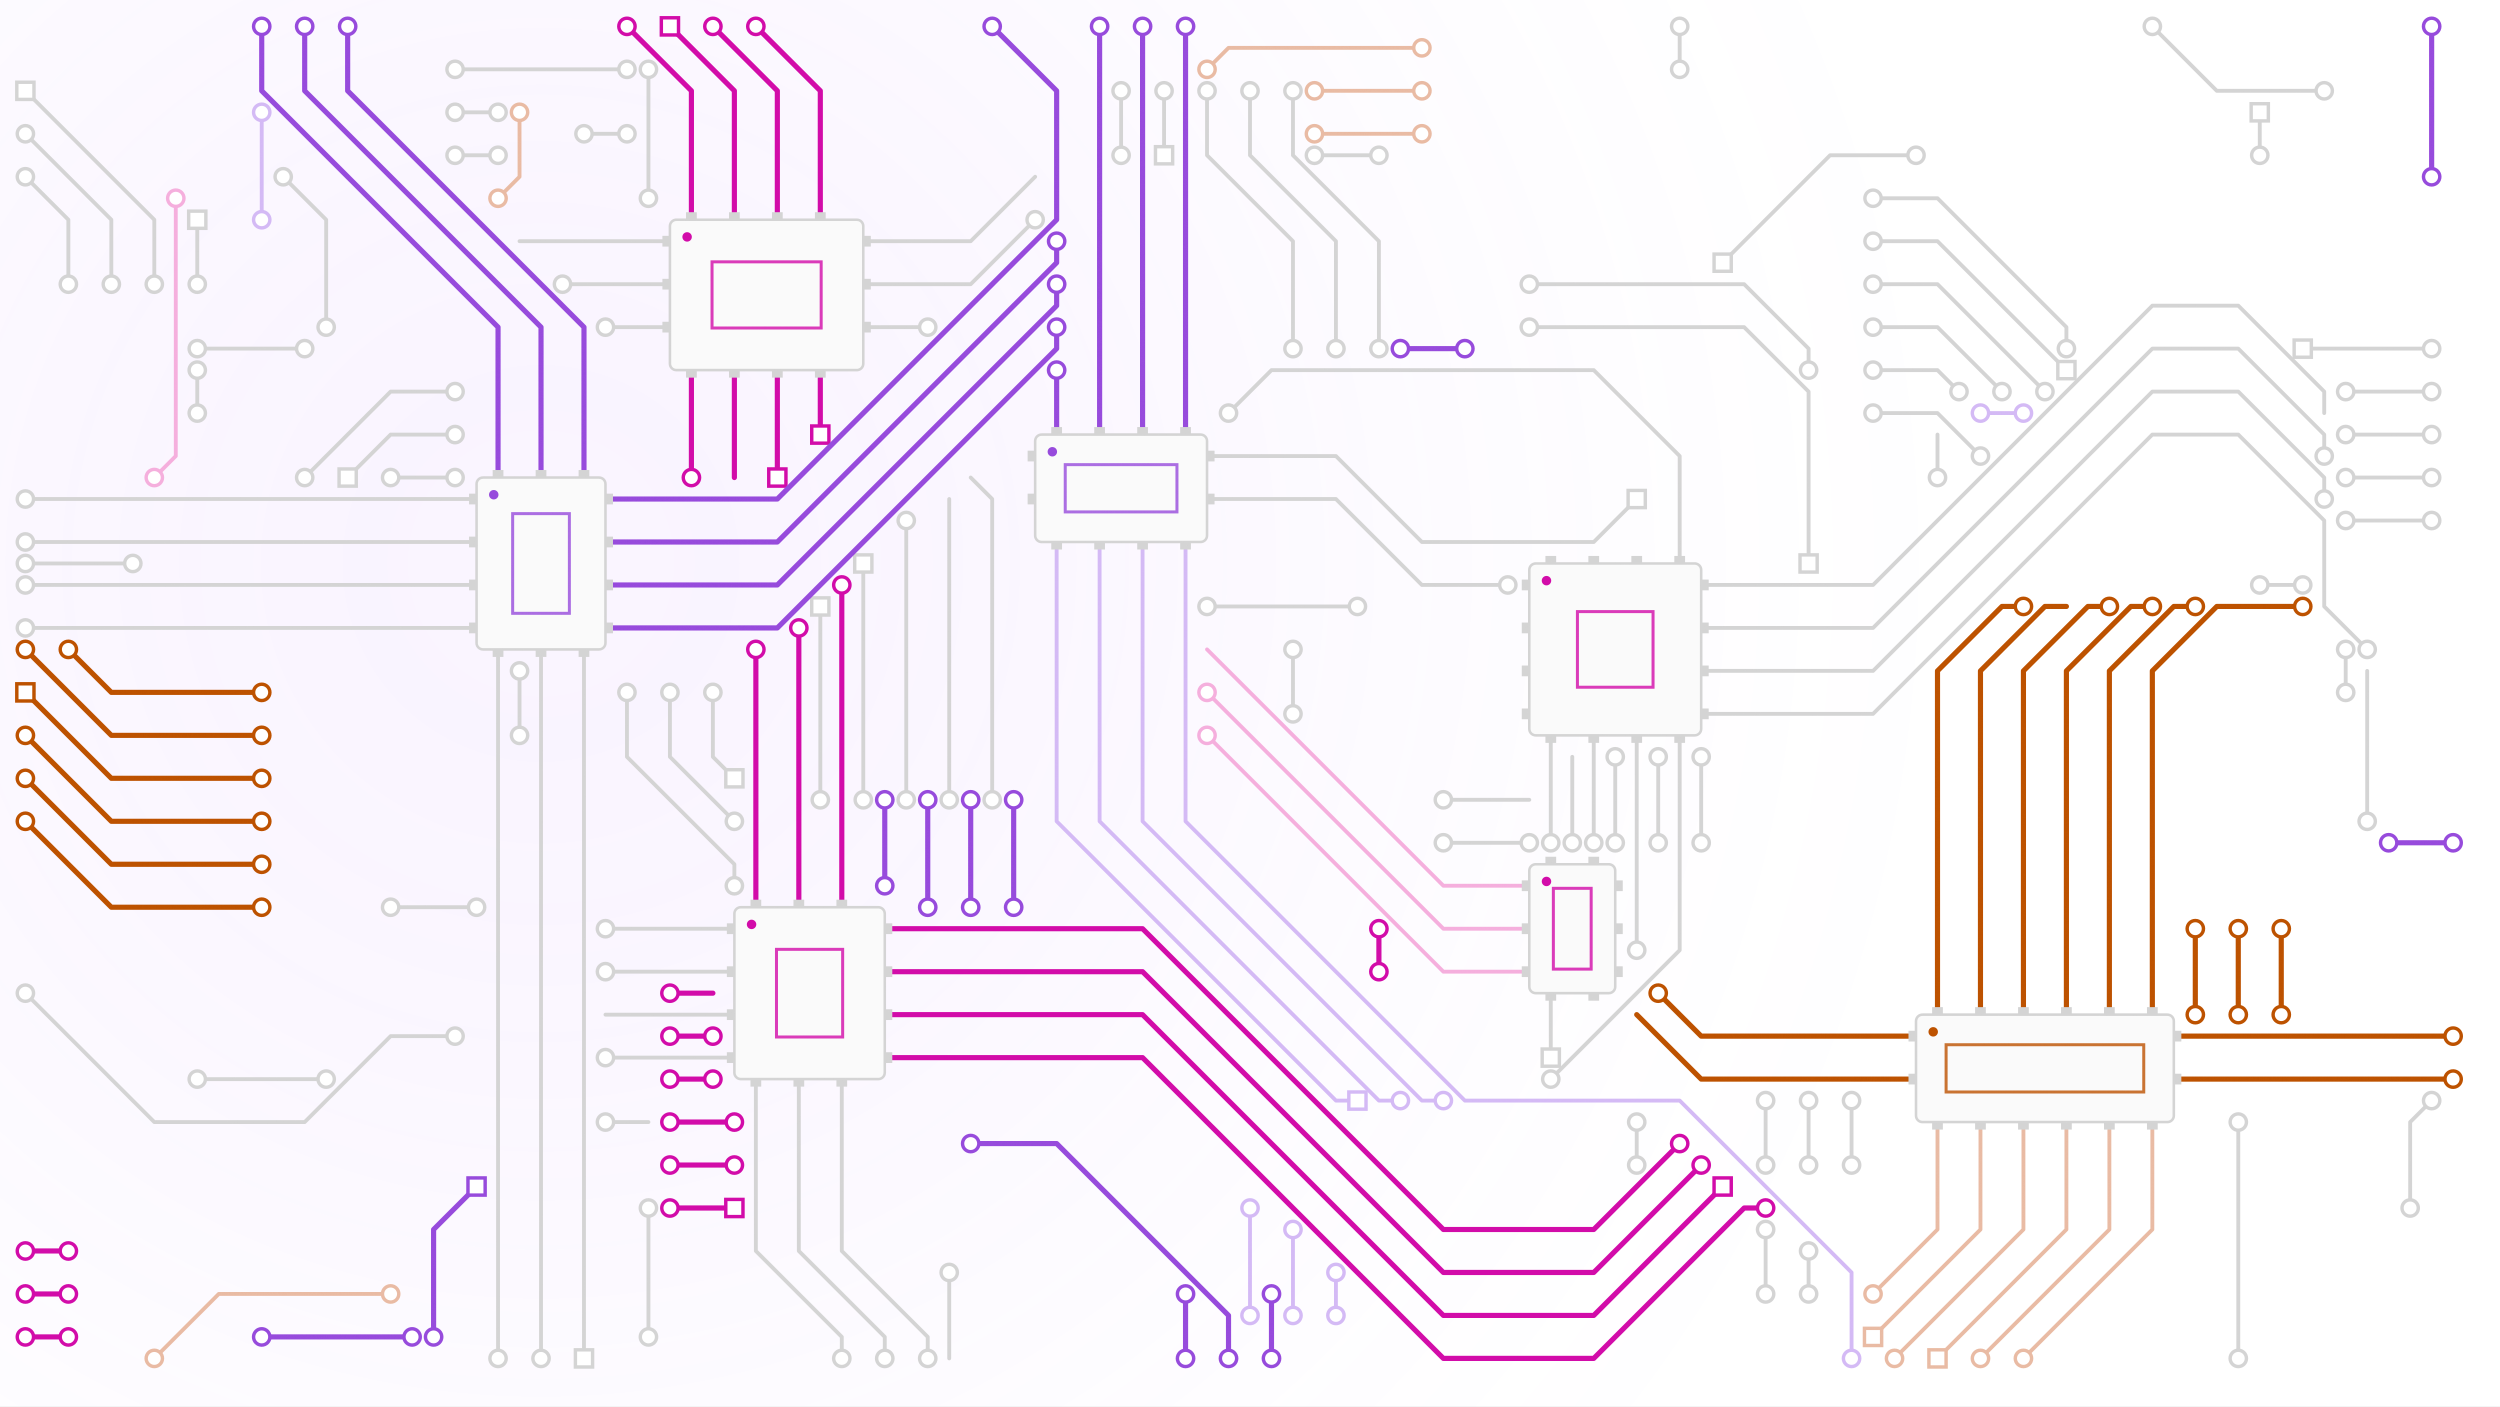
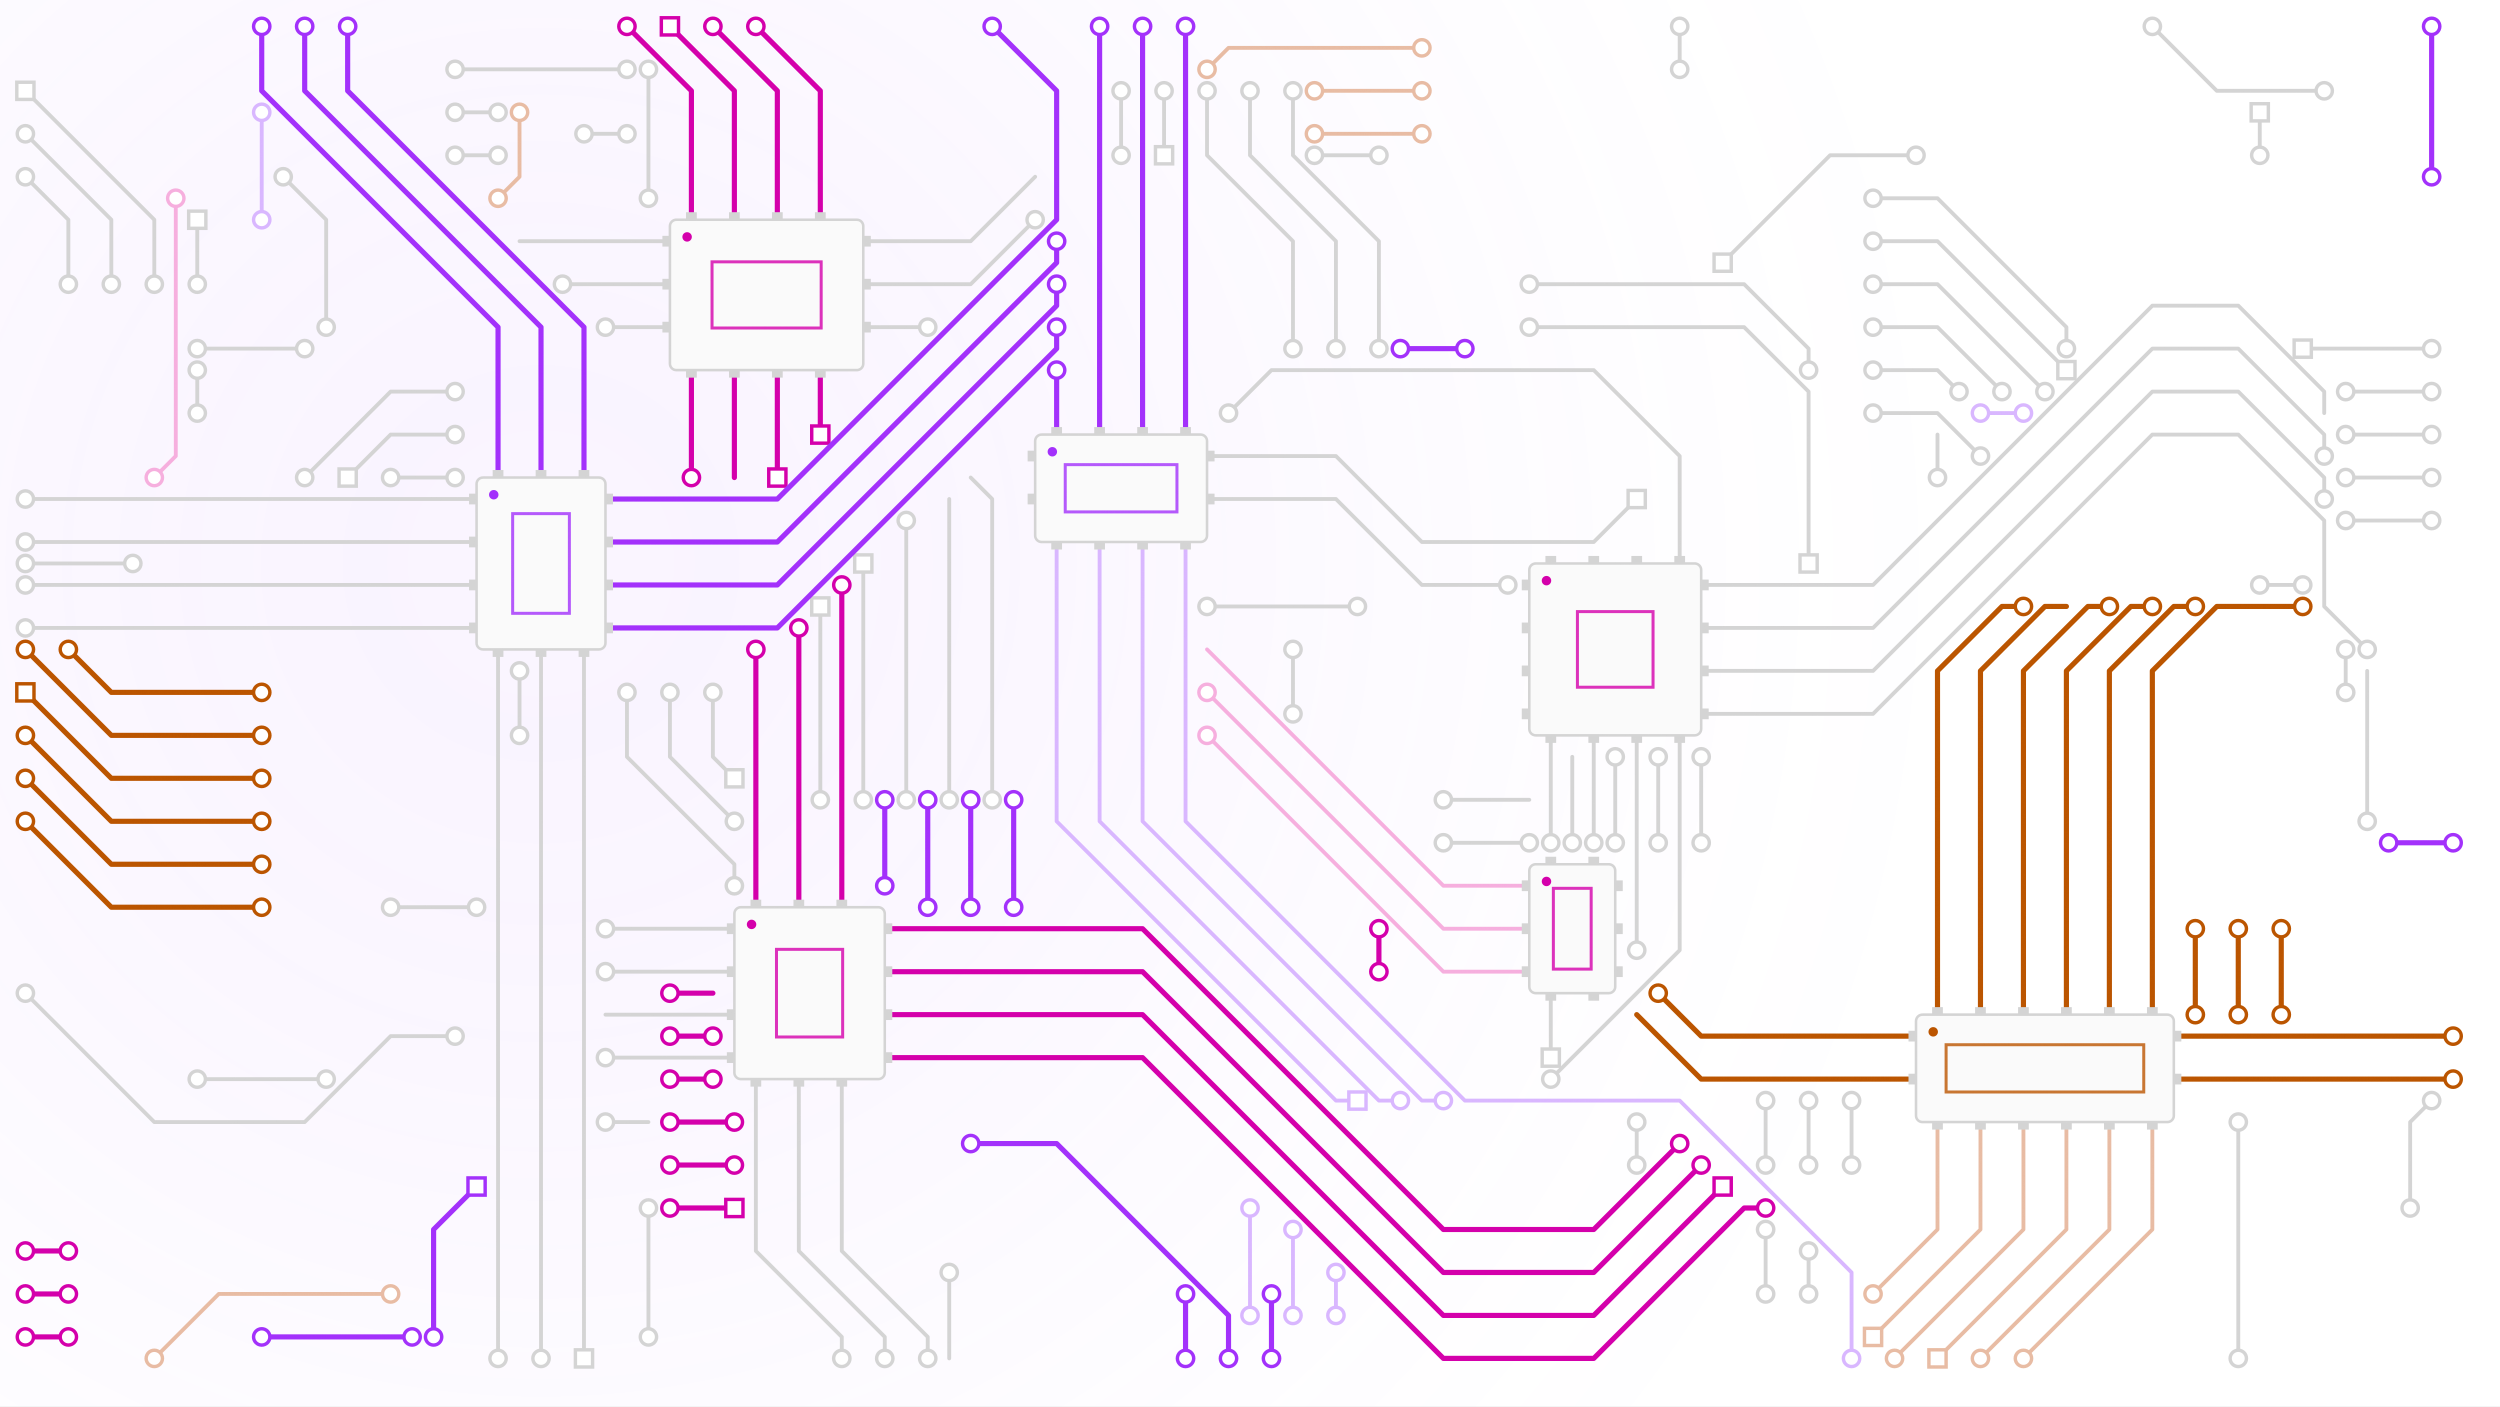
<svg xmlns="http://www.w3.org/2000/svg" width="3840" height="2160" viewBox="0 0 3840 2160">
  <defs>
    <filter id="glow" x="-20%" y="-20%" width="140%" height="140%">
      <feGaussianBlur in="SourceGraphic" stdDeviation="0.4" result="b" />
      <feComponentTransfer in="b" result="g">
        <feFuncA type="linear" slope="1.2" />
      </feComponentTransfer>
      <feMerge>
        <feMergeNode in="g" />
        <feMergeNode in="SourceGraphic" />
      </feMerge>
    </filter>
    <radialGradient id="glow-bg" gradientUnits="userSpaceOnUse" cx="831" cy="865.5" r="2304">
      <stop offset="0" stop-color="#bb7aff" stop-opacity="0.08" />
      <stop offset="0.125" stop-color="#bb7aff" stop-opacity="0.077" />
      <stop offset="0.25" stop-color="#bb7aff" stop-opacity="0.068" />
      <stop offset="0.375" stop-color="#bb7aff" stop-opacity="0.055" />
      <stop offset="0.5" stop-color="#bb7aff" stop-opacity="0.04" />
      <stop offset="0.625" stop-color="#bb7aff" stop-opacity="0.025" />
      <stop offset="0.75" stop-color="#bb7aff" stop-opacity="0.013" />
      <stop offset="0.875" stop-color="#bb7aff" stop-opacity="0.003" />
      <stop offset="1" stop-color="#bb7aff" stop-opacity="0" />
    </radialGradient>
    <filter id="grain" x="0" y="0" width="100%" height="100%" color-interpolation-filters="sRGB">
      <feTurbulence type="fractalNoise" baseFrequency="0.85" numOctaves="2" seed="55625" stitchTiles="stitch" />
      <feColorMatrix type="matrix" values="0.33 0.33 0.33 0 0 0.33 0.33 0.33 0 0 0.33 0.33 0.33 0 0 0 0 0 0 1" />
    </filter>
  </defs>
  <rect width="3840" height="2160" fill="#ffffff" />
  <rect width="3840" height="2160" fill="url(#glow-bg)" />
  <g transform="translate(6 7.5) scale(33)">
    <g>
      <path d="M21.65 23L21 23L1 23M21.65 25L21 25L1 25M21.65 27L21 27L1 27M21.65 29L21 29L1 29M23 30.35L23 31L23 63M25 30.35L25 31L25 63M27 30.35L27 31L27 63M40.35 11L41 11L45 11L48 8M40.35 13L41 13L45 13L48 10M40.35 15L41 15L43 15M30.65 11L30 11L24 11M30.65 13L30 13L26 13M30.65 15L30 15L28 15M56.35 21L57 21L62 21L66 25L74 25L76 23M56.35 23L57 23L62 23L66 27L70 27M79.35 27L80 27L87 27L100 14L104 14L108 18L108 19M79.35 29L80 29L87 29L100 16L104 16L108 20L108 21M79.35 31L80 31L87 31L100 18L104 18L108 22L108 23M79.35 33L80 33L87 33L100 20L104 20L108 24L108 28L110 30M72 34.35L72 35L72 39M74 34.35L74 35L74 39M76 34.35L76 35L76 44M78 34.35L78 35L78 44L72 50M78 25.65L78 25L78 21L74 17L59 17L57 19M72 46.35L72 47L72 49M33.65 43L33 43L28 43M33.65 45L33 45L28 45M33.65 47L33 47L28 47M33.65 49L33 49L28 49M35 50.35L35 51L35 58L39 62L39 63M37 50.35L37 51L37 58L41 62L41 63M39 50.35L39 51L39 58L43 62L43 63M109 32L109 30M67 37L71 37M67 39L71 39M60 4L60 7L64 11L64 16M58 4L58 7L62 11L62 16M56 4L56 7L60 11L60 16M54 4L54 7M52 4L52 7M71 13L81 13L84 16L84 17M71 15L81 15L84 18L84 26M30 9L30 3M104 52L104 63M87 9L90 9L96 15L96 16M87 11L90 11L96 17M87 13L90 13L95 18M87 15L90 15L93 18M87 17L90 17L91 18M87 19L90 19L92 21M30 62L30 56M14 16L9 16M38 37L38 28M40 37L40 26M42 37L42 24M44 37L44 23M46 37L46 23L45 22M9 50L15 50M44 59L44 63M73 39L73 35M75 39L75 35M77 39L77 35M79 39L79 35M21 48L18 48L14 52L7 52L1 46M76 54L76 52M82 54L82 51M84 54L84 51M86 54L86 51M63 28L56 28M89 7L85 7L80 12M3 13L3 10L1 8M5 13L5 10L1 6M7 13L7 10L1 4M9 13L9 10M21 22L18 22M21 20L18 20L16 22M21 18L18 18L14 22M9 19L9 17M90 22L90 20M18 42L22 42M105 27L107 27M15 15L15 10L13 8M112 56L112 52L113 51M78 3L78 1M21 3L29 3M21 5L23 5M21 7L23 7M33 32L33 35L34 36M31 32L31 35L34 38M29 32L29 35L34 40L34 41M28 52L30 52M60 30L60 33M108 4L103 4L100 1M110 38L110 31M82 60L82 57M84 60L84 58M24 34L24 31M64 7L61 7M27 6L29 6M113 24L109 24M113 22L109 22M113 20L109 20M113 18L109 18M113 16L107 16M6 26L1 26M105 7L105 5" fill="none" stroke="#d4d4d4" stroke-width=".18" stroke-linejoin="round" stroke-linecap="round" />
      <g fill="#ffffff" stroke="#d4d4d4" stroke-width=".16">
        <circle cx="1" cy="23" r=".38" />
        <circle cx="1" cy="25" r=".38" />
        <circle cx="1" cy="27" r=".38" />
        <circle cx="1" cy="29" r=".38" />
        <circle cx="23" cy="63" r=".38" />
        <circle cx="25" cy="63" r=".38" />
        <rect x="26.6" y="62.6" width=".8" height=".8" />
        <circle cx="48" cy="10" r=".38" />
        <circle cx="43" cy="15" r=".38" />
        <circle cx="26" cy="13" r=".38" />
        <circle cx="28" cy="15" r=".38" />
        <rect x="75.6" y="22.6" width=".8" height=".8" />
        <circle cx="70" cy="27" r=".38" />
        <circle cx="108" cy="21" r=".38" />
        <circle cx="108" cy="23" r=".38" />
        <circle cx="110" cy="30" r=".38" />
        <circle cx="72" cy="39" r=".38" />
        <circle cx="74" cy="39" r=".38" />
        <circle cx="76" cy="44" r=".38" />
        <circle cx="72" cy="50" r=".38" />
        <circle cx="57" cy="19" r=".38" />
        <rect x="71.6" y="48.6" width=".8" height=".8" />
        <circle cx="28" cy="43" r=".38" />
        <circle cx="28" cy="45" r=".38" />
        <circle cx="28" cy="49" r=".38" />
        <circle cx="39" cy="63" r=".38" />
        <circle cx="41" cy="63" r=".38" />
        <circle cx="43" cy="63" r=".38" />
        <circle cx="109" cy="32" r=".38" />
        <circle cx="109" cy="30" r=".38" />
        <circle cx="67" cy="37" r=".38" />
        <circle cx="67" cy="39" r=".38" />
        <circle cx="71" cy="39" r=".38" />
        <circle cx="60" cy="4" r=".38" />
        <circle cx="64" cy="16" r=".38" />
        <circle cx="58" cy="4" r=".38" />
        <circle cx="62" cy="16" r=".38" />
        <circle cx="56" cy="4" r=".38" />
        <circle cx="60" cy="16" r=".38" />
        <circle cx="54" cy="4" r=".38" />
        <rect x="53.6" y="6.6" width=".8" height=".8" />
        <circle cx="52" cy="4" r=".38" />
        <circle cx="52" cy="7" r=".38" />
        <circle cx="71" cy="13" r=".38" />
        <circle cx="84" cy="17" r=".38" />
        <circle cx="71" cy="15" r=".38" />
        <rect x="83.6" y="25.6" width=".8" height=".8" />
        <circle cx="30" cy="9" r=".38" />
        <circle cx="30" cy="3" r=".38" />
        <circle cx="104" cy="52" r=".38" />
        <circle cx="104" cy="63" r=".38" />
        <circle cx="87" cy="9" r=".38" />
        <circle cx="96" cy="16" r=".38" />
        <circle cx="87" cy="11" r=".38" />
        <rect x="95.6" y="16.6" width=".8" height=".8" />
        <circle cx="87" cy="13" r=".38" />
        <circle cx="95" cy="18" r=".38" />
        <circle cx="87" cy="15" r=".38" />
        <circle cx="93" cy="18" r=".38" />
        <circle cx="87" cy="17" r=".38" />
        <circle cx="91" cy="18" r=".38" />
        <circle cx="87" cy="19" r=".38" />
        <circle cx="92" cy="21" r=".38" />
        <circle cx="30" cy="62" r=".38" />
        <circle cx="30" cy="56" r=".38" />
        <circle cx="14" cy="16" r=".38" />
        <circle cx="9" cy="16" r=".38" />
        <circle cx="38" cy="37" r=".38" />
        <rect x="37.6" y="27.6" width=".8" height=".8" />
        <circle cx="40" cy="37" r=".38" />
        <rect x="39.6" y="25.6" width=".8" height=".8" />
        <circle cx="42" cy="37" r=".38" />
        <circle cx="42" cy="24" r=".38" />
        <circle cx="44" cy="37" r=".38" />
        <circle cx="46" cy="37" r=".38" />
        <circle cx="9" cy="50" r=".38" />
        <circle cx="15" cy="50" r=".38" />
        <circle cx="44" cy="59" r=".38" />
        <circle cx="73" cy="39" r=".38" />
        <circle cx="75" cy="39" r=".38" />
        <circle cx="75" cy="35" r=".38" />
        <circle cx="77" cy="39" r=".38" />
        <circle cx="77" cy="35" r=".38" />
        <circle cx="79" cy="39" r=".38" />
        <circle cx="79" cy="35" r=".38" />
        <circle cx="21" cy="48" r=".38" />
        <circle cx="1" cy="46" r=".38" />
        <circle cx="76" cy="54" r=".38" />
        <circle cx="76" cy="52" r=".38" />
        <circle cx="82" cy="54" r=".38" />
        <circle cx="82" cy="51" r=".38" />
        <circle cx="84" cy="54" r=".38" />
        <circle cx="84" cy="51" r=".38" />
        <circle cx="86" cy="54" r=".38" />
        <circle cx="86" cy="51" r=".38" />
        <circle cx="63" cy="28" r=".38" />
        <circle cx="56" cy="28" r=".38" />
        <circle cx="89" cy="7" r=".38" />
        <rect x="79.6" y="11.6" width=".8" height=".8" />
        <circle cx="3" cy="13" r=".38" />
        <circle cx="1" cy="8" r=".38" />
        <circle cx="5" cy="13" r=".38" />
        <circle cx="1" cy="6" r=".38" />
        <circle cx="7" cy="13" r=".38" />
        <rect x="0.6" y="3.6" width=".8" height=".8" />
        <circle cx="9" cy="13" r=".38" />
        <rect x="8.6" y="9.6" width=".8" height=".8" />
        <circle cx="21" cy="22" r=".38" />
        <circle cx="18" cy="22" r=".38" />
        <circle cx="21" cy="20" r=".38" />
        <rect x="15.6" y="21.6" width=".8" height=".8" />
        <circle cx="21" cy="18" r=".38" />
        <circle cx="14" cy="22" r=".38" />
        <circle cx="9" cy="19" r=".38" />
        <circle cx="9" cy="17" r=".38" />
        <circle cx="90" cy="22" r=".38" />
        <circle cx="18" cy="42" r=".38" />
        <circle cx="22" cy="42" r=".38" />
        <circle cx="105" cy="27" r=".38" />
        <circle cx="107" cy="27" r=".38" />
        <circle cx="15" cy="15" r=".38" />
        <circle cx="13" cy="8" r=".38" />
        <circle cx="112" cy="56" r=".38" />
        <circle cx="113" cy="51" r=".38" />
        <circle cx="78" cy="3" r=".38" />
        <circle cx="78" cy="1" r=".38" />
        <circle cx="21" cy="3" r=".38" />
        <circle cx="29" cy="3" r=".38" />
        <circle cx="21" cy="5" r=".38" />
        <circle cx="23" cy="5" r=".38" />
        <circle cx="21" cy="7" r=".38" />
        <circle cx="23" cy="7" r=".38" />
        <circle cx="33" cy="32" r=".38" />
        <rect x="33.6" y="35.6" width=".8" height=".8" />
        <circle cx="31" cy="32" r=".38" />
        <circle cx="34" cy="38" r=".38" />
        <circle cx="29" cy="32" r=".38" />
        <circle cx="34" cy="41" r=".38" />
        <circle cx="28" cy="52" r=".38" />
        <circle cx="60" cy="30" r=".38" />
        <circle cx="60" cy="33" r=".38" />
        <circle cx="108" cy="4" r=".38" />
        <circle cx="100" cy="1" r=".38" />
        <circle cx="110" cy="38" r=".38" />
        <circle cx="82" cy="60" r=".38" />
        <circle cx="82" cy="57" r=".38" />
        <circle cx="84" cy="60" r=".38" />
        <circle cx="84" cy="58" r=".38" />
        <circle cx="24" cy="34" r=".38" />
        <circle cx="24" cy="31" r=".38" />
        <circle cx="64" cy="7" r=".38" />
        <circle cx="61" cy="7" r=".38" />
        <circle cx="27" cy="6" r=".38" />
        <circle cx="29" cy="6" r=".38" />
        <circle cx="113" cy="24" r=".38" />
        <circle cx="109" cy="24" r=".38" />
        <circle cx="113" cy="22" r=".38" />
        <circle cx="109" cy="22" r=".38" />
        <circle cx="113" cy="20" r=".38" />
        <circle cx="109" cy="20" r=".38" />
        <circle cx="113" cy="18" r=".38" />
        <circle cx="109" cy="18" r=".38" />
        <circle cx="113" cy="16" r=".38" />
        <rect x="106.6" y="15.6" width=".8" height=".8" />
        <circle cx="6" cy="26" r=".38" />
        <circle cx="1" cy="26" r=".38" />
        <circle cx="105" cy="7" r=".38" />
        <rect x="104.6" y="4.6" width=".8" height=".8" />
      </g>
    </g>
    <g>
-       <path d="M90 52.35L90 53L90 57L87 60M92 52.35L92 53L92 57L87 62M94 52.35L94 53L94 57L88 63M96 52.35L96 53L96 57L90 63M98 52.35L98 53L98 57L92 63M100 52.35L100 53L100 57L94 63M24 5L24 8L23 9M66 6L61 6M66 4L61 4M66 2L57 2L56 3M18 60L10 60L7 63" fill="none" stroke="#e9bba4" stroke-width=".18" stroke-linejoin="round" stroke-linecap="round" />
-       <g fill="#ffffff" stroke="#e9bba4" stroke-width=".16">
+       <path d="M90 52.35L90 53L90 57L87 60M92 52.35L92 53L92 57L87 62M94 52.35L94 53L94 57L88 63M96 52.35L96 53L96 57L90 63M98 52.35L98 53L98 57L92 63M100 52.35L100 53L100 57L94 63M24 5L24 8L23 9M66 6L61 6M66 4L61 4M66 2L57 2L56 3M18 60L10 60L7 63" fill="none" stroke="#e8bca4" stroke-width=".18" stroke-linejoin="round" stroke-linecap="round" />
+       <g fill="#ffffff" stroke="#e8bca4" stroke-width=".16">
        <circle cx="87" cy="60" r=".38" />
        <rect x="86.6" y="61.6" width=".8" height=".8" />
        <circle cx="88" cy="63" r=".38" />
        <rect x="89.6" y="62.6" width=".8" height=".8" />
        <circle cx="92" cy="63" r=".38" />
        <circle cx="94" cy="63" r=".38" />
        <circle cx="24" cy="5" r=".38" />
        <circle cx="23" cy="9" r=".38" />
        <circle cx="66" cy="6" r=".38" />
        <circle cx="61" cy="6" r=".38" />
        <circle cx="66" cy="4" r=".38" />
        <circle cx="61" cy="4" r=".38" />
        <circle cx="66" cy="2" r=".38" />
        <circle cx="56" cy="3" r=".38" />
        <circle cx="18" cy="60" r=".38" />
        <circle cx="7" cy="63" r=".38" />
      </g>
    </g>
    <g>
-       <path d="M70.65 41L70 41L67 41L56 30M70.65 43L70 43L67 43L56 32M70.65 45L70 45L67 45L56 34M8 9L8 21L7 22" fill="none" stroke="#f5afdd" stroke-width=".18" stroke-linejoin="round" stroke-linecap="round" />
-       <g fill="#ffffff" stroke="#f5afdd" stroke-width=".16">
+       <path d="M70.65 41L70 41L67 41L56 30M70.65 43L70 43L67 43L56 32M70.65 45L70 45L67 45L56 34M8 9L8 21L7 22" fill="none" stroke="#f6afde" stroke-width=".18" stroke-linejoin="round" stroke-linecap="round" />
+       <g fill="#ffffff" stroke="#f6afde" stroke-width=".16">
        <circle cx="56" cy="32" r=".38" />
        <circle cx="56" cy="34" r=".38" />
        <circle cx="8" cy="9" r=".38" />
        <circle cx="7" cy="22" r=".38" />
      </g>
    </g>
    <g>
-       <path d="M49 25.35L49 26L49 38L62 51L63 51M51 25.35L51 26L51 38L64 51L65 51M53 25.35L53 26L53 38L66 51L67 51M55 25.35L55 26L55 38L68 51L78 51L86 59L86 63M92 19L94 19M12 10L12 5M58 61L58 56M60 61L60 57M62 61L62 59" fill="none" stroke="#d4baf5" stroke-width=".18" stroke-linejoin="round" stroke-linecap="round" />
-       <g fill="#ffffff" stroke="#d4baf5" stroke-width=".16">
+       <path d="M49 25.35L49 26L49 38L62 51L63 51M51 25.35L51 26L51 38L64 51L65 51M53 25.35L53 26L53 38L66 51L67 51M55 25.35L55 26L55 38L68 51L78 51L86 59L86 63M92 19L94 19M12 10L12 5M58 61L58 56M60 61L60 57M62 61L62 59" fill="none" stroke="#d9b7ff" stroke-width=".18" stroke-linejoin="round" stroke-linecap="round" />
+       <g fill="#ffffff" stroke="#d9b7ff" stroke-width=".16">
        <rect x="62.6" y="50.6" width=".8" height=".8" />
        <circle cx="65" cy="51" r=".38" />
        <circle cx="67" cy="51" r=".38" />
        <circle cx="86" cy="63" r=".38" />
        <circle cx="92" cy="19" r=".38" />
        <circle cx="94" cy="19" r=".38" />
        <circle cx="12" cy="10" r=".38" />
        <circle cx="12" cy="5" r=".38" />
        <circle cx="58" cy="61" r=".38" />
        <circle cx="58" cy="56" r=".38" />
        <circle cx="60" cy="61" r=".38" />
        <circle cx="60" cy="57" r=".38" />
        <circle cx="62" cy="61" r=".38" />
        <circle cx="62" cy="59" r=".38" />
      </g>
    </g>
    <g>
-       <path d="M101.35 48L102 48L114 48M101.35 50L102 50L114 50M88.65 48L88 48L79 48L77 46M88.65 50L88 50L79 50L76 47M90 46.65L90 46L90 31L93 28L94 28M92 46.65L92 46L92 31L95 28L96 28M94 46.65L94 46L94 31L97 28L98 28M96 46.65L96 46L96 31L99 28L100 28M98 46.65L98 46L98 31L101 28L102 28M100 46.65L100 46L100 31L103 28L107 28M106 43L106 47M104 43L104 47M102 43L102 47M12 42L5 42L1 38M12 40L5 40L1 36M12 38L5 38L1 34M12 36L5 36L1 32M12 34L5 34L1 30M12 32L5 32L3 30" fill="none" stroke="#bd5200" stroke-width=".24" stroke-linejoin="round" stroke-linecap="round" />
-       <g fill="#ffffff" stroke="#bd5200" stroke-width=".16">
+       <path d="M101.35 48L102 48L114 48M101.35 50L102 50L114 50M88.65 48L88 48L79 48L77 46M88.65 50L88 50L79 50L76 47M90 46.65L90 46L90 31L93 28L94 28M92 46.65L92 46L92 31L95 28L96 28M94 46.65L94 46L94 31L97 28L98 28M96 46.65L96 46L96 31L99 28L100 28M98 46.65L98 46L98 31L101 28L102 28M100 46.65L100 46L100 31L103 28L107 28M106 43L106 47M104 43L104 47M102 43L102 47M12 42L5 42L1 38M12 40L5 40L1 36M12 38L5 38L1 34M12 36L5 36L1 32M12 34L5 34L1 30M12 32L5 32L3 30" fill="none" stroke="#bb5500" stroke-width=".24" stroke-linejoin="round" stroke-linecap="round" />
+       <g fill="#ffffff" stroke="#bb5500" stroke-width=".16">
        <circle cx="114" cy="48" r=".38" />
        <circle cx="114" cy="50" r=".38" />
        <circle cx="77" cy="46" r=".38" />
        <circle cx="94" cy="28" r=".38" />
        <circle cx="98" cy="28" r=".38" />
        <circle cx="100" cy="28" r=".38" />
        <circle cx="102" cy="28" r=".38" />
        <circle cx="107" cy="28" r=".38" />
        <circle cx="106" cy="43" r=".38" />
        <circle cx="106" cy="47" r=".38" />
        <circle cx="104" cy="43" r=".38" />
        <circle cx="104" cy="47" r=".38" />
        <circle cx="102" cy="43" r=".38" />
        <circle cx="102" cy="47" r=".38" />
        <circle cx="12" cy="42" r=".38" />
        <circle cx="1" cy="38" r=".38" />
        <circle cx="12" cy="40" r=".38" />
        <circle cx="1" cy="36" r=".38" />
        <circle cx="12" cy="38" r=".38" />
        <circle cx="1" cy="34" r=".38" />
        <circle cx="12" cy="36" r=".38" />
        <rect x="0.6" y="31.6" width=".8" height=".8" />
        <circle cx="12" cy="34" r=".38" />
        <circle cx="1" cy="30" r=".38" />
        <circle cx="12" cy="32" r=".38" />
        <circle cx="3" cy="30" r=".38" />
      </g>
    </g>
    <g>
-       <path d="M32 17.35L32 18L32 22M34 17.35L34 18L34 22M36 17.35L36 18L36 22M38 17.35L38 18L38 20M32 9.65L32 9L32 4L29 1M34 9.65L34 9L34 4L31 1M36 9.65L36 9L36 4L33 1M38 9.65L38 9L38 4L35 1M41.35 43L42 43L53 43L67 57L74 57L78 53M41.35 45L42 45L53 45L67 59L74 59L79 54M41.35 47L42 47L53 47L67 61L74 61L80 55M41.35 49L42 49L53 49L67 63L74 63L81 56L82 56M35 41.65L35 41L35 30M37 41.65L37 41L37 29M39 41.65L39 41L39 27M3 62L1 62M3 60L1 60M3 58L1 58M64 45L64 43M31 46L33 46M31 48L33 48M31 50L33 50M31 52L34 52M31 54L34 54M31 56L34 56" fill="none" stroke="#d20ca9" stroke-width=".24" stroke-linejoin="round" stroke-linecap="round" />
-       <g fill="#ffffff" stroke="#d20ca9" stroke-width=".16">
+       <path d="M32 17.35L32 18L32 22M34 17.35L34 18L34 22M36 17.35L36 18L36 22M38 17.35L38 18L38 20M32 9.65L32 9L32 4L29 1M34 9.65L34 9L34 4L31 1M36 9.65L36 9L36 4L33 1M38 9.65L38 9L38 4L35 1M41.35 43L42 43L53 43L67 57L74 57L78 53M41.35 45L42 45L53 45L67 59L74 59L79 54M41.35 47L42 47L53 47L67 61L74 61L80 55M41.35 49L42 49L53 49L67 63L74 63L81 56L82 56M35 41.65L35 41L35 30M37 41.65L37 41L37 29M39 41.65L39 41L39 27M3 62L1 62M3 60L1 60M3 58L1 58M64 45L64 43M31 46L33 46M31 48L33 48M31 50L33 50M31 52L34 52M31 54L34 54M31 56L34 56" fill="none" stroke="#d400ab" stroke-width=".24" stroke-linejoin="round" stroke-linecap="round" />
+       <g fill="#ffffff" stroke="#d400ab" stroke-width=".16">
        <circle cx="32" cy="22" r=".38" />
        <rect x="35.6" y="21.6" width=".8" height=".8" />
        <rect x="37.6" y="19.6" width=".8" height=".8" />
        <circle cx="29" cy="1" r=".38" />
        <rect x="30.6" y="0.6" width=".8" height=".8" />
        <circle cx="33" cy="1" r=".38" />
        <circle cx="35" cy="1" r=".38" />
        <circle cx="78" cy="53" r=".38" />
        <circle cx="79" cy="54" r=".38" />
        <rect x="79.6" y="54.6" width=".8" height=".8" />
        <circle cx="82" cy="56" r=".38" />
        <circle cx="35" cy="30" r=".38" />
        <circle cx="37" cy="29" r=".38" />
        <circle cx="39" cy="27" r=".38" />
        <circle cx="3" cy="62" r=".38" />
        <circle cx="1" cy="62" r=".38" />
        <circle cx="3" cy="60" r=".38" />
        <circle cx="1" cy="60" r=".38" />
        <circle cx="3" cy="58" r=".38" />
        <circle cx="1" cy="58" r=".38" />
        <circle cx="64" cy="45" r=".38" />
        <circle cx="64" cy="43" r=".38" />
        <circle cx="31" cy="46" r=".38" />
        <circle cx="31" cy="48" r=".38" />
        <circle cx="33" cy="48" r=".38" />
        <circle cx="31" cy="50" r=".38" />
        <circle cx="33" cy="50" r=".38" />
        <circle cx="31" cy="52" r=".38" />
        <circle cx="34" cy="52" r=".38" />
        <circle cx="31" cy="54" r=".38" />
        <circle cx="34" cy="54" r=".38" />
        <circle cx="31" cy="56" r=".38" />
        <rect x="33.6" y="55.6" width=".8" height=".8" />
      </g>
    </g>
    <g>
-       <path d="M28.35 23L29 23L36 23L49 10L49 4L46 1M28.35 25L29 25L36 25L49 12L49 11M28.35 27L29 27L36 27L49 14L49 13M28.35 29L29 29L36 29L49 16L49 15M23 21.65L23 21L23 15L12 4L12 1M25 21.65L25 21L25 15L14 4L14 1M27 21.65L27 21L27 15L16 4L16 1M49 19.65L49 19L49 17M51 19.65L51 19L51 1M53 19.65L53 19L53 1M55 19.65L55 19L55 1M45 53L49 53L57 61L57 63M59 60L59 63M55 60L55 63M68 16L65 16M113 8L113 1M19 62L12 62M20 62L20 57L22 55M111 39L114 39M47 37L47 42M45 37L45 42M43 37L43 42M41 37L41 41" fill="none" stroke="#974bdc" stroke-width=".24" stroke-linejoin="round" stroke-linecap="round" />
-       <g fill="#ffffff" stroke="#974bdc" stroke-width=".16">
+       <path d="M28.35 23L29 23L36 23L49 10L49 4L46 1M28.35 25L29 25L36 25L49 12L49 11M28.35 27L29 27L36 27L49 14L49 13M28.35 29L29 29L36 29L49 16L49 15M23 21.65L23 21L23 15L12 4L12 1M25 21.65L25 21L25 15L14 4L14 1M27 21.65L27 21L27 15L16 4L16 1M49 19.65L49 19L49 17M51 19.65L51 19L51 1M53 19.65L53 19L53 1M55 19.65L55 19L55 1M45 53L49 53L57 61L57 63M59 60L59 63M55 60L55 63M68 16L65 16M113 8L113 1M19 62L12 62M20 62L20 57L22 55M111 39L114 39M47 37L47 42M45 37L45 42M43 37L43 42M41 37L41 41" fill="none" stroke="#a331fb" stroke-width=".24" stroke-linejoin="round" stroke-linecap="round" />
+       <g fill="#ffffff" stroke="#a331fb" stroke-width=".16">
        <circle cx="46" cy="1" r=".38" />
        <circle cx="49" cy="11" r=".38" />
        <circle cx="49" cy="13" r=".38" />
        <circle cx="49" cy="15" r=".38" />
        <circle cx="12" cy="1" r=".38" />
        <circle cx="14" cy="1" r=".38" />
        <circle cx="16" cy="1" r=".38" />
        <circle cx="49" cy="17" r=".38" />
        <circle cx="51" cy="1" r=".38" />
        <circle cx="53" cy="1" r=".38" />
        <circle cx="55" cy="1" r=".38" />
        <circle cx="45" cy="53" r=".38" />
        <circle cx="57" cy="63" r=".38" />
        <circle cx="59" cy="60" r=".38" />
        <circle cx="59" cy="63" r=".38" />
        <circle cx="55" cy="60" r=".38" />
        <circle cx="55" cy="63" r=".38" />
        <circle cx="68" cy="16" r=".38" />
        <circle cx="65" cy="16" r=".38" />
        <circle cx="113" cy="8" r=".38" />
        <circle cx="113" cy="1" r=".38" />
        <circle cx="19" cy="62" r=".38" />
        <circle cx="12" cy="62" r=".38" />
        <circle cx="20" cy="62" r=".38" />
        <rect x="21.6" y="54.6" width=".8" height=".8" />
        <circle cx="111" cy="39" r=".38" />
        <circle cx="114" cy="39" r=".38" />
        <circle cx="47" cy="37" r=".38" />
        <circle cx="47" cy="42" r=".38" />
        <circle cx="45" cy="37" r=".38" />
        <circle cx="45" cy="42" r=".38" />
        <circle cx="43" cy="37" r=".38" />
        <circle cx="43" cy="42" r=".38" />
        <circle cx="41" cy="37" r=".38" />
        <circle cx="41" cy="41" r=".38" />
      </g>
    </g>
    <g>
      <path d="M21.65 23h.35M28 23h.35M21.65 25h.35M28 25h.35M21.65 27h.35M28 27h.35M21.65 29h.35M28 29h.35M23 21.65v.35M23 30v.35M25 21.65v.35M25 30v.35M27 21.65v.35M27 30v.35" stroke="#d4d4d4" stroke-width=".5" />
      <rect x="22" y="22" width="6" height="8" rx=".3" fill="#fafafa" stroke="#d4d4d4" stroke-width=".12" />
-       <rect x="23.68" y="23.68" width="2.64" height="4.64" fill="none" stroke="#974bdc" stroke-width=".14" stroke-opacity=".8" />
-       <circle cx="22.8" cy="22.8" r=".22" fill="#974bdc" />
+       <rect x="23.68" y="23.68" width="2.64" height="4.64" fill="none" stroke="#a331fb" stroke-width=".14" stroke-opacity=".8" />
+       <circle cx="22.8" cy="22.8" r=".22" fill="#a331fb" />
    </g>
    <g>
      <path d="M30.65 11h.35M40 11h.35M30.65 13h.35M40 13h.35M30.65 15h.35M40 15h.35M32 9.65v.35M32 17v.35M34 9.65v.35M34 17v.35M36 9.65v.35M36 17v.35M38 9.65v.35M38 17v.35" stroke="#d4d4d4" stroke-width=".5" />
      <rect x="31" y="10" width="9" height="7" rx=".3" fill="#fafafa" stroke="#d4d4d4" stroke-width=".12" />
-       <rect x="32.96" y="11.96" width="5.08" height="3.08" fill="none" stroke="#d20ca9" stroke-width=".14" stroke-opacity=".8" />
-       <circle cx="31.8" cy="10.8" r=".22" fill="#d20ca9" />
+       <rect x="32.96" y="11.96" width="5.08" height="3.08" fill="none" stroke="#d400ab" stroke-width=".14" stroke-opacity=".8" />
+       <circle cx="31.8" cy="10.8" r=".22" fill="#d400ab" />
    </g>
    <g>
      <path d="M47.65 21h.35M56 21h.35M47.65 23h.35M56 23h.35M49 19.65v.35M49 25v.35M51 19.65v.35M51 25v.35M53 19.65v.35M53 25v.35M55 19.65v.35M55 25v.35" stroke="#d4d4d4" stroke-width=".5" />
      <rect x="48" y="20" width="8" height="5" rx=".3" fill="#fafafa" stroke="#d4d4d4" stroke-width=".12" />
-       <rect x="49.4" y="21.4" width="5.2" height="2.2" fill="none" stroke="#974bdc" stroke-width=".14" stroke-opacity=".8" />
-       <circle cx="48.8" cy="20.8" r=".22" fill="#974bdc" />
+       <rect x="49.4" y="21.4" width="5.2" height="2.2" fill="none" stroke="#a331fb" stroke-width=".14" stroke-opacity=".8" />
+       <circle cx="48.8" cy="20.8" r=".22" fill="#a331fb" />
    </g>
    <g>
      <path d="M70.65 27h.35M79 27h.35M70.65 29h.35M79 29h.35M70.65 31h.35M79 31h.35M70.65 33h.35M79 33h.35M72 25.65v.35M72 34v.35M74 25.65v.35M74 34v.35M76 25.65v.35M76 34v.35M78 25.65v.35M78 34v.35" stroke="#d4d4d4" stroke-width=".5" />
      <rect x="71" y="26" width="8" height="8" rx=".3" fill="#fafafa" stroke="#d4d4d4" stroke-width=".12" />
-       <rect x="73.24" y="28.24" width="3.52" height="3.52" fill="none" stroke="#d20ca9" stroke-width=".14" stroke-opacity=".8" />
-       <circle cx="71.8" cy="26.8" r=".22" fill="#d20ca9" />
+       <rect x="73.24" y="28.24" width="3.52" height="3.52" fill="none" stroke="#d400ab" stroke-width=".14" stroke-opacity=".8" />
+       <circle cx="71.8" cy="26.8" r=".22" fill="#d400ab" />
    </g>
    <g>
      <path d="M70.65 41h.35M75 41h.35M70.65 43h.35M75 43h.35M70.65 45h.35M75 45h.35M72 39.65v.35M72 46v.35M74 39.65v.35M74 46v.35" stroke="#d4d4d4" stroke-width=".5" />
      <rect x="71" y="40" width="4" height="6" rx=".3" fill="#fafafa" stroke="#d4d4d4" stroke-width=".12" />
-       <rect x="72.12" y="41.12" width="1.76" height="3.76" fill="none" stroke="#d20ca9" stroke-width=".14" stroke-opacity=".8" />
-       <circle cx="71.8" cy="40.8" r=".22" fill="#d20ca9" />
+       <rect x="72.12" y="41.12" width="1.76" height="3.76" fill="none" stroke="#d400ab" stroke-width=".14" stroke-opacity=".8" />
+       <circle cx="71.8" cy="40.8" r=".22" fill="#d400ab" />
    </g>
    <g>
      <path d="M88.65 48h.35M101 48h.35M88.65 50h.35M101 50h.35M90 46.65v.35M90 52v.35M92 46.65v.35M92 52v.35M94 46.65v.35M94 52v.35M96 46.65v.35M96 52v.35M98 46.65v.35M98 52v.35M100 46.65v.35M100 52v.35" stroke="#d4d4d4" stroke-width=".5" />
      <rect x="89" y="47" width="12" height="5" rx=".3" fill="#fafafa" stroke="#d4d4d4" stroke-width=".12" />
-       <rect x="90.4" y="48.4" width="9.2" height="2.2" fill="none" stroke="#bd5200" stroke-width=".14" stroke-opacity=".8" />
-       <circle cx="89.8" cy="47.8" r=".22" fill="#bd5200" />
+       <rect x="90.4" y="48.4" width="9.2" height="2.2" fill="none" stroke="#bb5500" stroke-width=".14" stroke-opacity=".8" />
+       <circle cx="89.8" cy="47.8" r=".22" fill="#bb5500" />
    </g>
    <g>
      <path d="M33.65 43h.35M41 43h.35M33.65 45h.35M41 45h.35M33.65 47h.35M41 47h.35M33.65 49h.35M41 49h.35M35 41.65v.35M35 50v.35M37 41.65v.35M37 50v.35M39 41.65v.35M39 50v.35" stroke="#d4d4d4" stroke-width=".5" />
      <rect x="34" y="42" width="7" height="8" rx=".3" fill="#fafafa" stroke="#d4d4d4" stroke-width=".12" />
-       <rect x="35.96" y="43.96" width="3.08" height="4.08" fill="none" stroke="#d20ca9" stroke-width=".14" stroke-opacity=".8" />
-       <circle cx="34.8" cy="42.8" r=".22" fill="#d20ca9" />
+       <rect x="35.96" y="43.96" width="3.08" height="4.08" fill="none" stroke="#d400ab" stroke-width=".14" stroke-opacity=".8" />
+       <circle cx="34.8" cy="42.8" r=".22" fill="#d400ab" />
    </g>
  </g>
  <rect width="3840" height="2160" filter="url(#grain)" opacity="0.04" style="mix-blend-mode:overlay" />
</svg>
